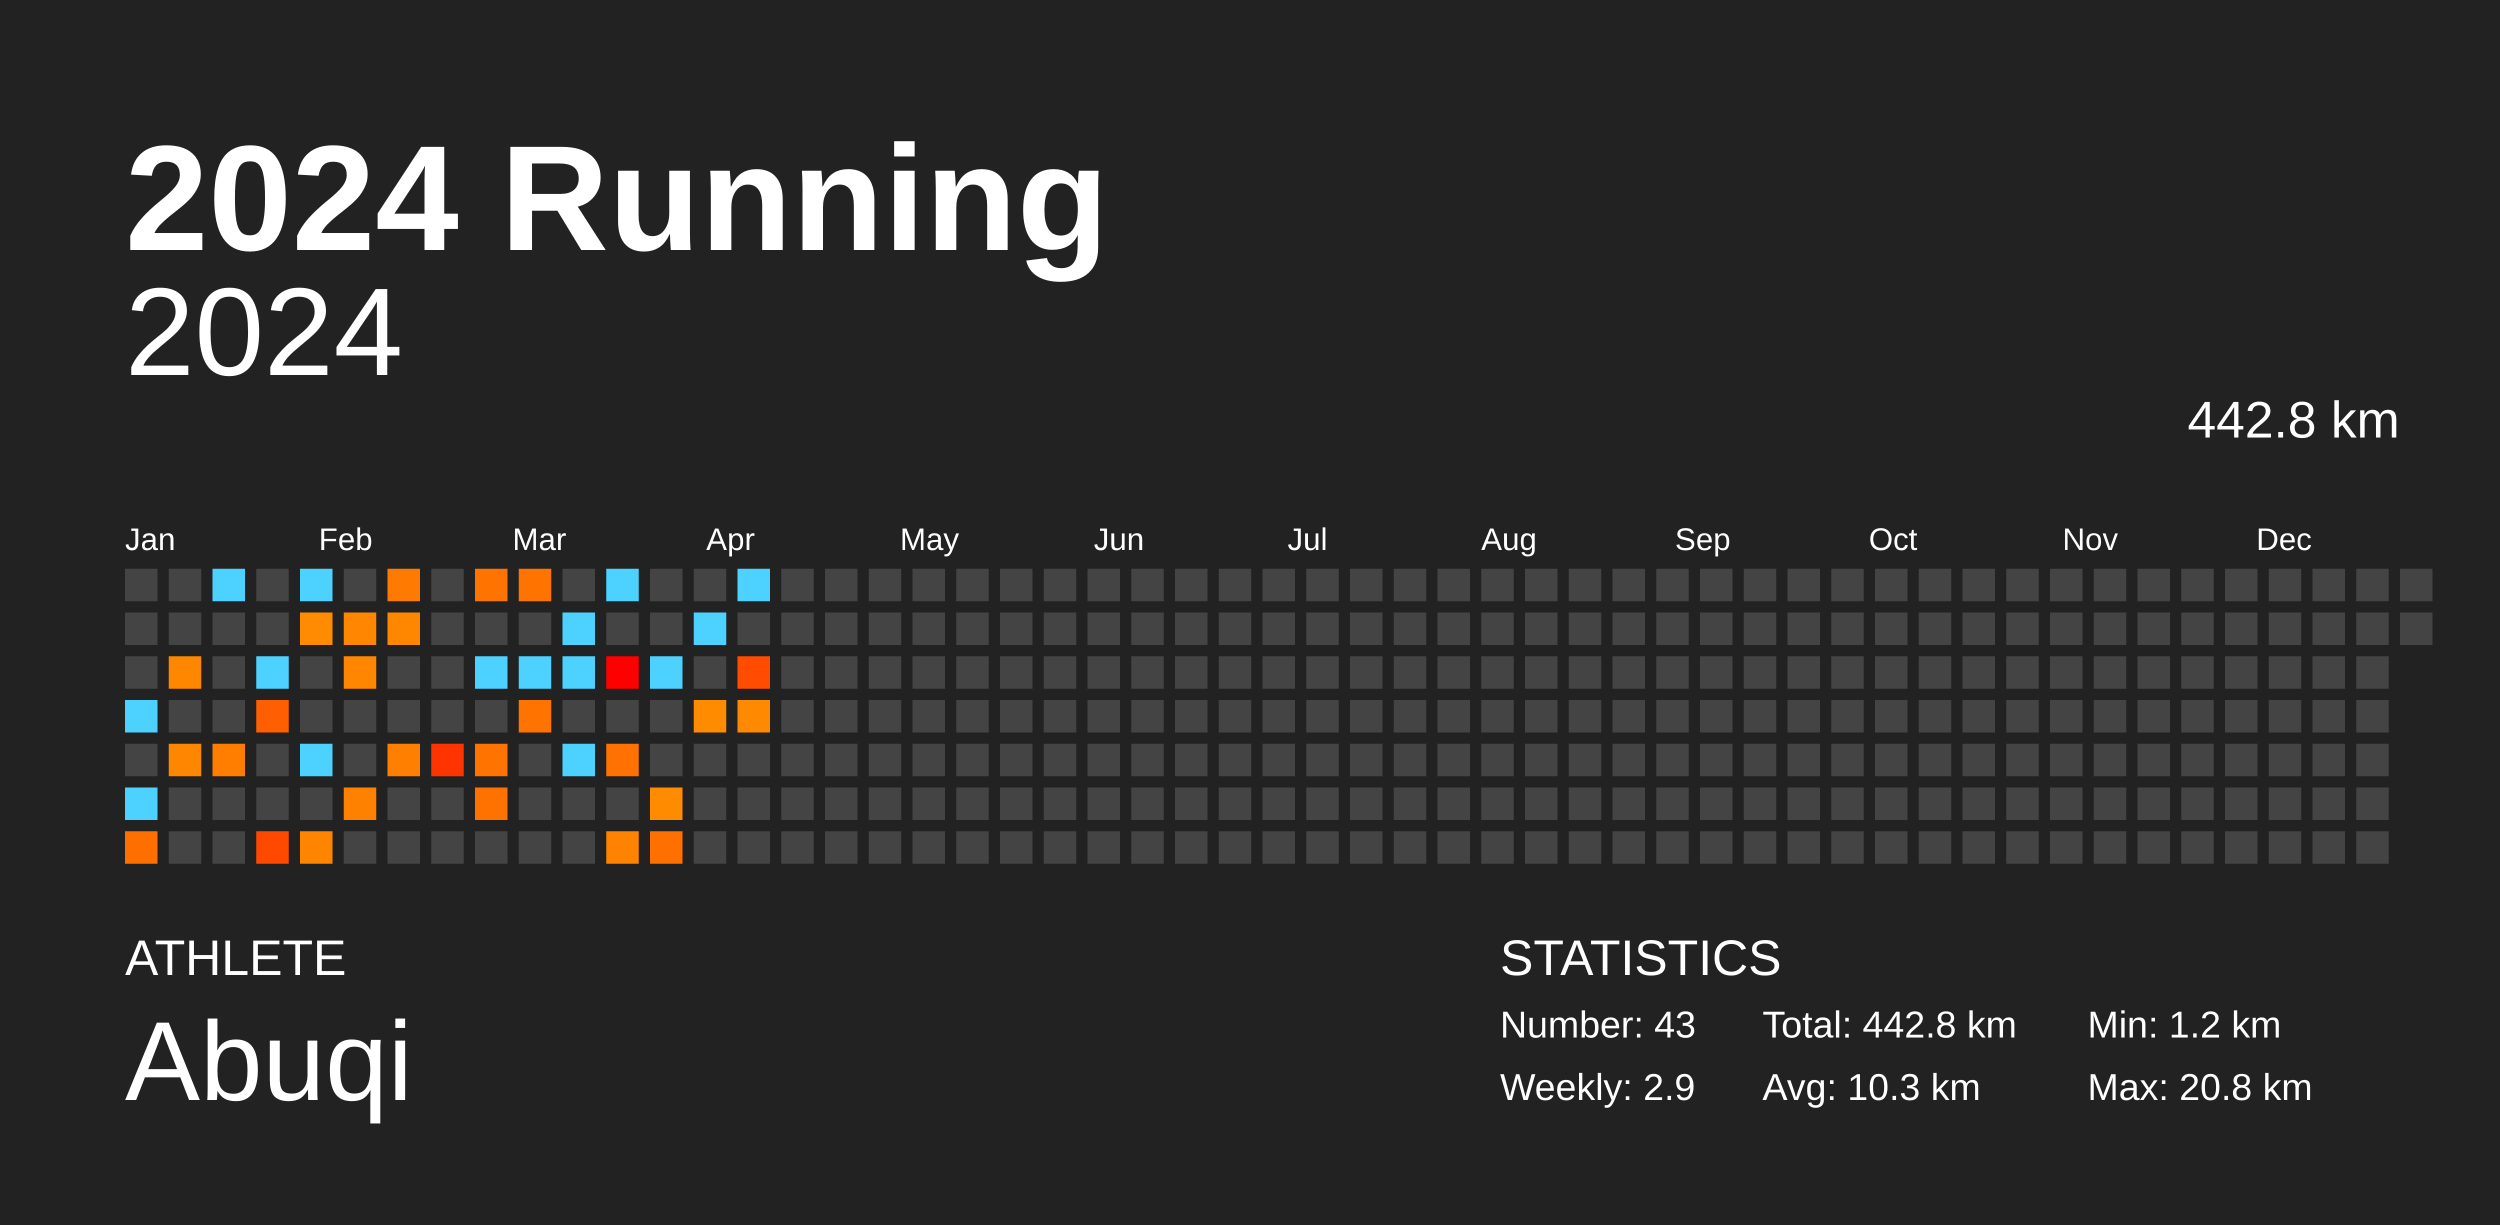
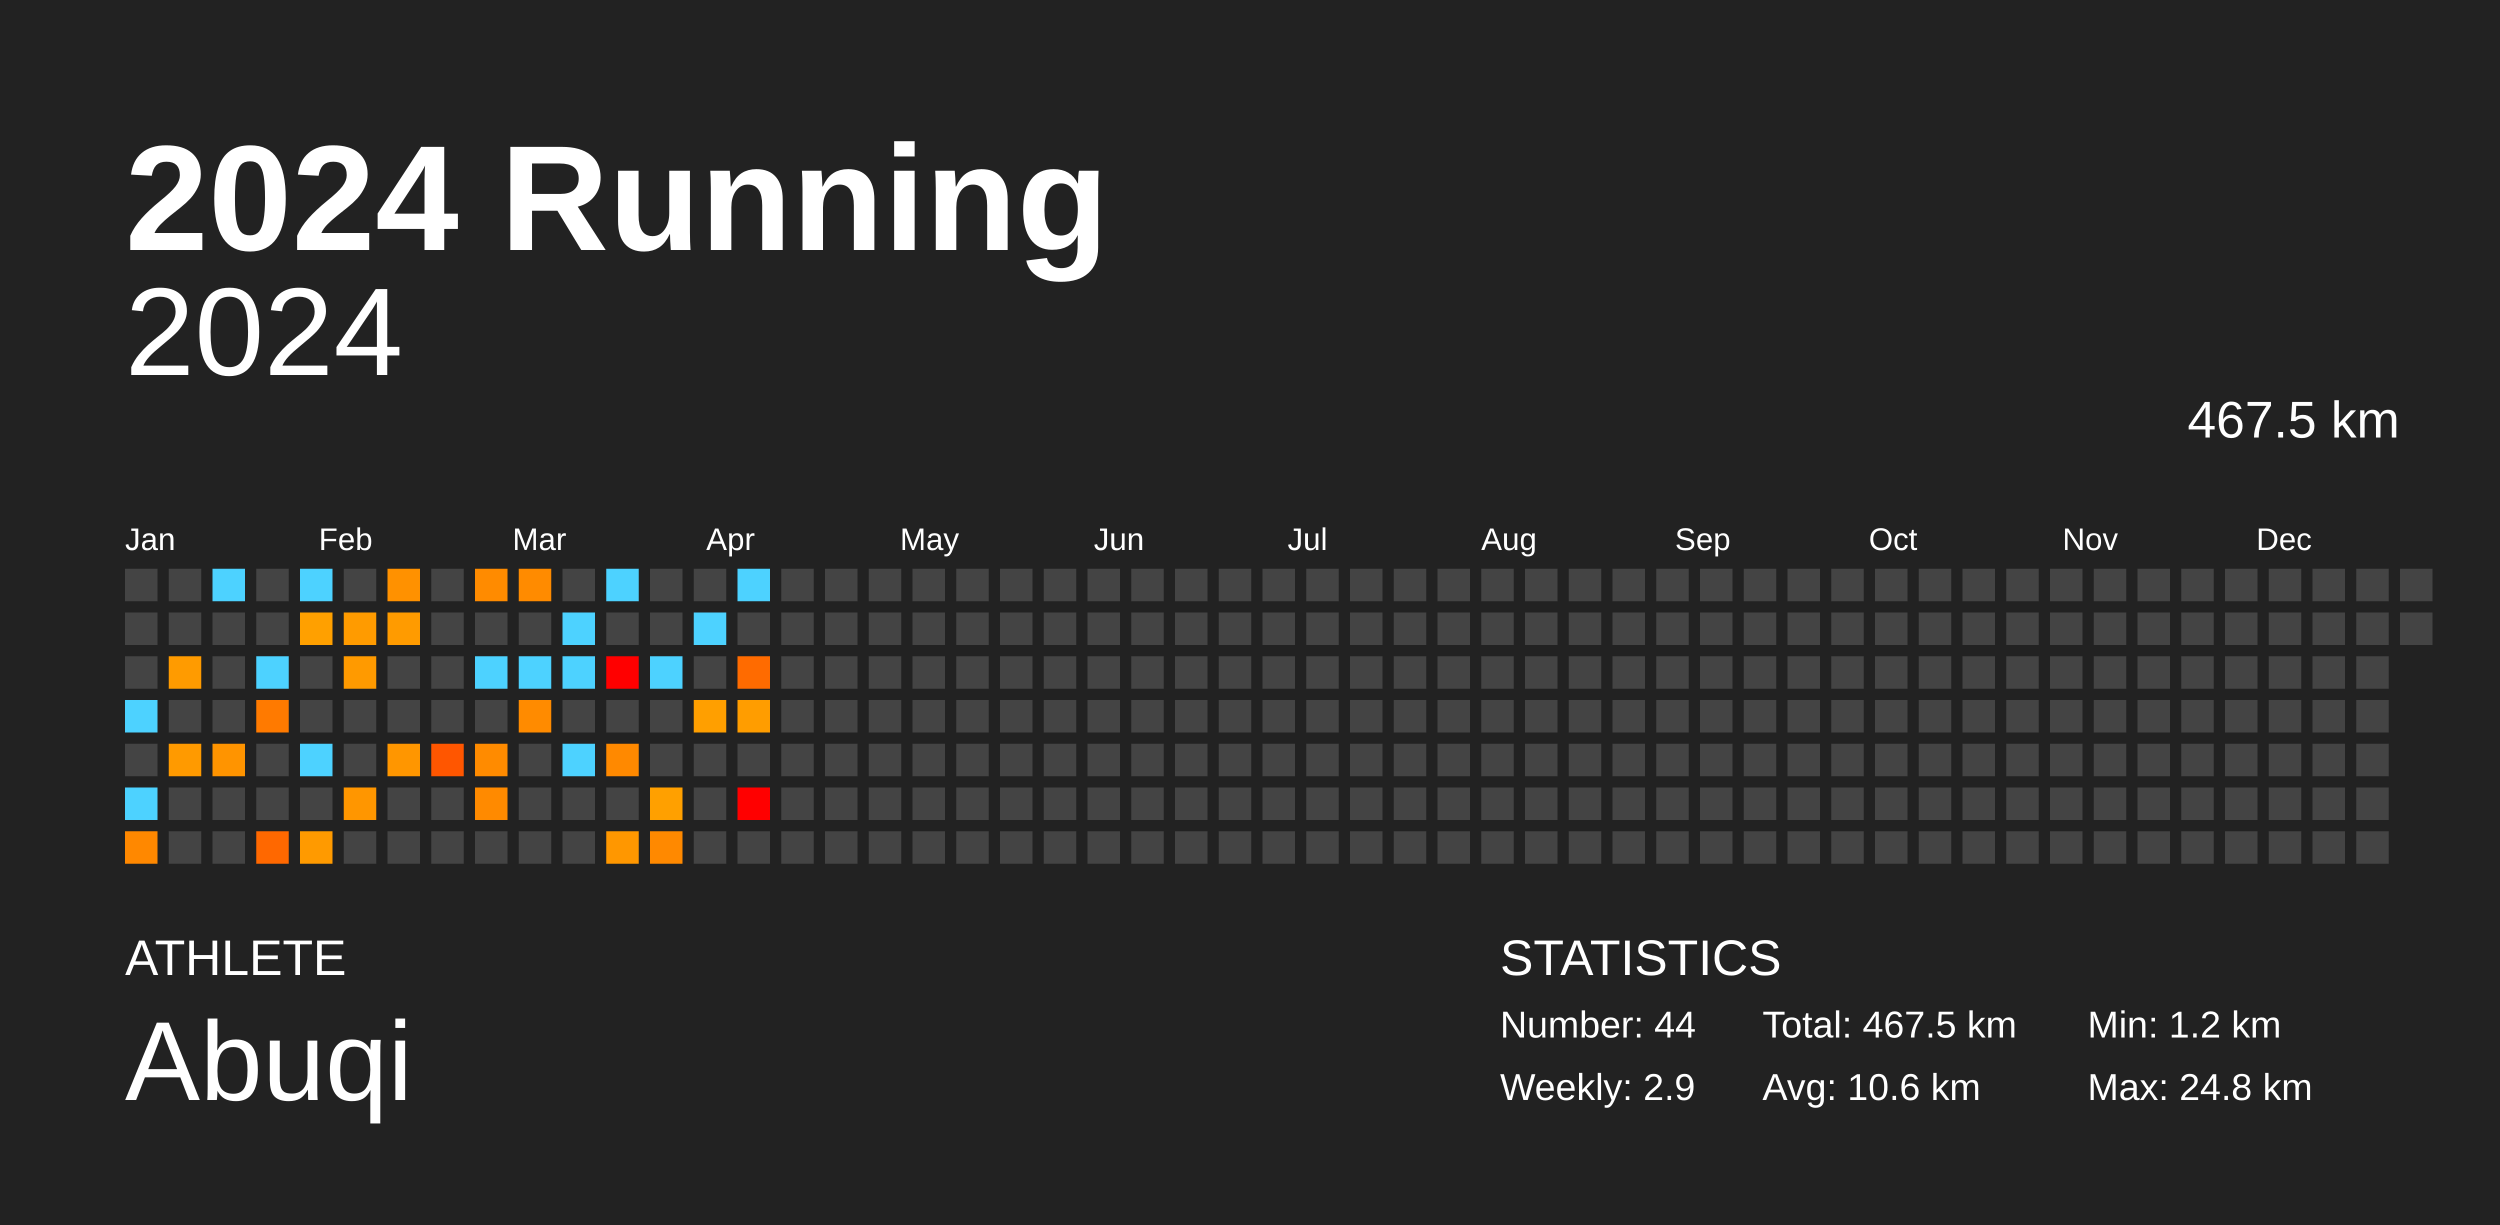
<svg xmlns="http://www.w3.org/2000/svg" baseProfile="full" height="98mm" version="1.1" viewBox="0,0,200,98" width="200mm">
  <defs />
  <rect fill="#222222" height="98" width="200" x="0" y="0" />
  <text fill="#FFFFFF" style="font-size:12px; font-family:Arial; font-weight:bold;" x="10" y="20">2024 Running</text>
  <text fill="#FFFFFF" style="font-size:4px; font-family:Arial" x="10" y="78">ATHLETE</text>
  <text fill="#FFFFFF" style="font-size:9px; font-family:Arial" x="10" y="88">Abuqi</text>
  <text fill="#FFFFFF" style="font-size:4px; font-family:Arial" x="120" y="78">STATISTICS</text>
-   <text fill="#FFFFFF" style="font-size:3px; font-family:Arial" x="120" y="83">Number: 43</text>
+   <text fill="#FFFFFF" style="font-size:3px; font-family:Arial" x="120" y="83">Number: 44</text>
  <text fill="#FFFFFF" style="font-size:3px; font-family:Arial" x="120" y="88">Weekly: 2.9</text>
-   <text fill="#FFFFFF" style="font-size:3px; font-family:Arial" x="141" y="83">Total: 442.8 km</text>
-   <text fill="#FFFFFF" style="font-size:3px; font-family:Arial" x="141" y="88">Avg: 10.3 km</text>
+   <text fill="#FFFFFF" style="font-size:3px; font-family:Arial" x="141" y="83">Total: 467.5 km</text>
+   <text fill="#FFFFFF" style="font-size:3px; font-family:Arial" x="141" y="88">Avg: 10.6 km</text>
  <text fill="#FFFFFF" style="font-size:3px; font-family:Arial" x="167" y="83">Min: 1.2 km</text>
-   <text fill="#FFFFFF" style="font-size:3px; font-family:Arial" x="167" y="88">Max: 20.8 km</text>
+   <text fill="#FFFFFF" style="font-size:3px; font-family:Arial" x="167" y="88">Max: 24.8 km</text>
  <text alignment-baseline="hanging" fill="#FFFFFF" style="font-size:10.0px; font-family:Arial;" x="10" y="30">2024</text>
-   <text alignment-baseline="hanging" fill="#FFFFFF" style="font-size:4.125px; font-family:Arial;" x="175" y="35">442.8 km</text>
+   <text alignment-baseline="hanging" fill="#FFFFFF" style="font-size:4.125px; font-family:Arial;" x="175" y="35">467.5 km</text>
  <text fill="#FFFFFF" style="font-size:2.5px; font-family:Arial" x="10.0" y="44">Jan</text>
  <text fill="#FFFFFF" style="font-size:2.5px; font-family:Arial" x="25.5" y="44">Feb</text>
  <text fill="#FFFFFF" style="font-size:2.5px; font-family:Arial" x="41.0" y="44">Mar</text>
  <text fill="#FFFFFF" style="font-size:2.5px; font-family:Arial" x="56.5" y="44">Apr</text>
  <text fill="#FFFFFF" style="font-size:2.5px; font-family:Arial" x="72.0" y="44">May</text>
  <text fill="#FFFFFF" style="font-size:2.5px; font-family:Arial" x="87.5" y="44">Jun</text>
  <text fill="#FFFFFF" style="font-size:2.5px; font-family:Arial" x="103.0" y="44">Jul</text>
  <text fill="#FFFFFF" style="font-size:2.5px; font-family:Arial" x="118.5" y="44">Aug</text>
  <text fill="#FFFFFF" style="font-size:2.5px; font-family:Arial" x="134.0" y="44">Sep</text>
  <text fill="#FFFFFF" style="font-size:2.5px; font-family:Arial" x="149.5" y="44">Oct</text>
  <text fill="#FFFFFF" style="font-size:2.5px; font-family:Arial" x="165.0" y="44">Nov</text>
  <text fill="#FFFFFF" style="font-size:2.5px; font-family:Arial" x="180.5" y="44">Dec</text>
  <rect fill="#444444" height="2.6" width="2.6" x="10.0" y="45.5" />
  <rect fill="#444444" height="2.6" width="2.6" x="10.0" y="49.0" />
  <rect fill="#444444" height="2.6" width="2.6" x="10.0" y="52.5" />
  <rect fill="#4dd2ff" height="2.6" width="2.6" x="10.0" y="56.0" />
  <rect fill="#444444" height="2.6" width="2.6" x="10.0" y="59.5" />
  <rect fill="#4dd2ff" height="2.6" width="2.6" x="10.0" y="63.0" />
-   <rect fill="#ff6f00" height="2.6" width="2.6" x="10.0" y="66.5" />
+   <rect fill="#ff8800" height="2.6" width="2.6" x="10.0" y="66.5" />
  <rect fill="#444444" height="2.6" width="2.6" x="13.5" y="45.5" />
  <rect fill="#444444" height="2.6" width="2.6" x="13.5" y="49.0" />
-   <rect fill="#ff8700" height="2.6" width="2.6" x="13.5" y="52.5" />
+   <rect fill="#ff9b00" height="2.6" width="2.6" x="13.5" y="52.5" />
  <rect fill="#444444" height="2.6" width="2.6" x="13.5" y="56.0" />
-   <rect fill="#ff8600" height="2.6" width="2.6" x="13.5" y="59.5" />
+   <rect fill="#ff9a00" height="2.6" width="2.6" x="13.5" y="59.5" />
  <rect fill="#444444" height="2.6" width="2.6" x="13.5" y="63.0" />
  <rect fill="#444444" height="2.6" width="2.6" x="13.5" y="66.5" />
  <rect fill="#4dd2ff" height="2.6" width="2.6" x="17.0" y="45.5" />
  <rect fill="#444444" height="2.6" width="2.6" x="17.0" y="49.0" />
  <rect fill="#444444" height="2.6" width="2.6" x="17.0" y="52.5" />
  <rect fill="#444444" height="2.6" width="2.6" x="17.0" y="56.0" />
-   <rect fill="#ff7e00" height="2.6" width="2.6" x="17.0" y="59.5" />
+   <rect fill="#ff9400" height="2.6" width="2.6" x="17.0" y="59.5" />
  <rect fill="#444444" height="2.6" width="2.6" x="17.0" y="63.0" />
  <rect fill="#444444" height="2.6" width="2.6" x="17.0" y="66.5" />
  <rect fill="#444444" height="2.6" width="2.6" x="20.5" y="45.5" />
  <rect fill="#444444" height="2.6" width="2.6" x="20.5" y="49.0" />
  <rect fill="#4dd2ff" height="2.6" width="2.6" x="20.5" y="52.5" />
-   <rect fill="#ff5f00" height="2.6" width="2.6" x="20.5" y="56.0" />
+   <rect fill="#ff7a00" height="2.6" width="2.6" x="20.5" y="56.0" />
  <rect fill="#444444" height="2.6" width="2.6" x="20.5" y="59.5" />
  <rect fill="#444444" height="2.6" width="2.6" x="20.5" y="63.0" />
-   <rect fill="#ff4900" height="2.6" width="2.6" x="20.5" y="66.5" />
+   <rect fill="#ff6800" height="2.6" width="2.6" x="20.5" y="66.5" />
  <rect fill="#4dd2ff" height="2.6" width="2.6" x="24.0" y="45.5" />
-   <rect fill="#ff8c00" height="2.6" width="2.6" x="24.0" y="49.0" />
+   <rect fill="#ffa000" height="2.6" width="2.6" x="24.0" y="49.0" />
  <rect fill="#444444" height="2.6" width="2.6" x="24.0" y="52.5" />
  <rect fill="#444444" height="2.6" width="2.6" x="24.0" y="56.0" />
  <rect fill="#4dd2ff" height="2.6" width="2.6" x="24.0" y="59.5" />
  <rect fill="#444444" height="2.6" width="2.6" x="24.0" y="63.0" />
-   <rect fill="#ff8500" height="2.6" width="2.6" x="24.0" y="66.5" />
+   <rect fill="#ff9a00" height="2.6" width="2.6" x="24.0" y="66.5" />
  <rect fill="#444444" height="2.6" width="2.6" x="27.5" y="45.5" />
-   <rect fill="#ff8600" height="2.6" width="2.6" x="27.5" y="49.0" />
-   <rect fill="#ff8600" height="2.6" width="2.6" x="27.5" y="52.5" />
+   <rect fill="#ff9b00" height="2.6" width="2.6" x="27.5" y="49.0" />
+   <rect fill="#ff9a00" height="2.6" width="2.6" x="27.5" y="52.5" />
  <rect fill="#444444" height="2.6" width="2.6" x="27.5" y="56.0" />
  <rect fill="#444444" height="2.6" width="2.6" x="27.5" y="59.5" />
-   <rect fill="#ff8100" height="2.6" width="2.6" x="27.5" y="63.0" />
+   <rect fill="#ff9600" height="2.6" width="2.6" x="27.5" y="63.0" />
  <rect fill="#444444" height="2.6" width="2.6" x="27.5" y="66.5" />
-   <rect fill="#ff7a00" height="2.6" width="2.6" x="31.0" y="45.5" />
-   <rect fill="#ff8700" height="2.6" width="2.6" x="31.0" y="49.0" />
+   <rect fill="#ff9100" height="2.6" width="2.6" x="31.0" y="45.5" />
+   <rect fill="#ff9b00" height="2.6" width="2.6" x="31.0" y="49.0" />
  <rect fill="#444444" height="2.6" width="2.6" x="31.0" y="52.5" />
  <rect fill="#444444" height="2.6" width="2.6" x="31.0" y="56.0" />
-   <rect fill="#ff8000" height="2.6" width="2.6" x="31.0" y="59.5" />
+   <rect fill="#ff9600" height="2.6" width="2.6" x="31.0" y="59.5" />
  <rect fill="#444444" height="2.6" width="2.6" x="31.0" y="63.0" />
  <rect fill="#444444" height="2.6" width="2.6" x="31.0" y="66.5" />
  <rect fill="#444444" height="2.6" width="2.6" x="34.5" y="45.5" />
  <rect fill="#444444" height="2.6" width="2.6" x="34.5" y="49.0" />
  <rect fill="#444444" height="2.6" width="2.6" x="34.5" y="52.5" />
  <rect fill="#444444" height="2.6" width="2.6" x="34.5" y="56.0" />
-   <rect fill="#ff3400" height="2.6" width="2.6" x="34.5" y="59.5" />
+   <rect fill="#ff5600" height="2.6" width="2.6" x="34.5" y="59.5" />
  <rect fill="#444444" height="2.6" width="2.6" x="34.5" y="63.0" />
  <rect fill="#444444" height="2.6" width="2.6" x="34.5" y="66.5" />
-   <rect fill="#ff7400" height="2.6" width="2.6" x="38.0" y="45.5" />
+   <rect fill="#ff8b00" height="2.6" width="2.6" x="38.0" y="45.5" />
  <rect fill="#444444" height="2.6" width="2.6" x="38.0" y="49.0" />
  <rect fill="#4dd2ff" height="2.6" width="2.6" x="38.0" y="52.5" />
  <rect fill="#444444" height="2.6" width="2.6" x="38.0" y="56.0" />
-   <rect fill="#ff7300" height="2.6" width="2.6" x="38.0" y="59.5" />
-   <rect fill="#ff7200" height="2.6" width="2.6" x="38.0" y="63.0" />
+   <rect fill="#ff8b00" height="2.6" width="2.6" x="38.0" y="59.5" />
+   <rect fill="#ff8a00" height="2.6" width="2.6" x="38.0" y="63.0" />
  <rect fill="#444444" height="2.6" width="2.6" x="38.0" y="66.5" />
-   <rect fill="#ff7300" height="2.6" width="2.6" x="41.5" y="45.5" />
+   <rect fill="#ff8b00" height="2.6" width="2.6" x="41.5" y="45.5" />
  <rect fill="#444444" height="2.6" width="2.6" x="41.5" y="49.0" />
  <rect fill="#4dd2ff" height="2.6" width="2.6" x="41.5" y="52.5" />
-   <rect fill="#ff7300" height="2.6" width="2.6" x="41.5" y="56.0" />
+   <rect fill="#ff8b00" height="2.6" width="2.6" x="41.5" y="56.0" />
  <rect fill="#444444" height="2.6" width="2.6" x="41.5" y="59.5" />
  <rect fill="#444444" height="2.6" width="2.6" x="41.5" y="63.0" />
  <rect fill="#444444" height="2.6" width="2.6" x="41.5" y="66.5" />
  <rect fill="#444444" height="2.6" width="2.6" x="45.0" y="45.5" />
  <rect fill="#4dd2ff" height="2.6" width="2.6" x="45.0" y="49.0" />
  <rect fill="#4dd2ff" height="2.6" width="2.6" x="45.0" y="52.5" />
  <rect fill="#444444" height="2.6" width="2.6" x="45.0" y="56.0" />
  <rect fill="#4dd2ff" height="2.6" width="2.6" x="45.0" y="59.5" />
  <rect fill="#444444" height="2.6" width="2.6" x="45.0" y="63.0" />
  <rect fill="#444444" height="2.6" width="2.6" x="45.0" y="66.5" />
  <rect fill="#4dd2ff" height="2.6" width="2.6" x="48.5" y="45.5" />
  <rect fill="#444444" height="2.6" width="2.6" x="48.5" y="49.0" />
  <rect fill="red" height="2.6" width="2.6" x="48.5" y="52.5" />
  <rect fill="#444444" height="2.6" width="2.6" x="48.5" y="56.0" />
-   <rect fill="#ff7100" height="2.6" width="2.6" x="48.5" y="59.5" />
+   <rect fill="#ff8900" height="2.6" width="2.6" x="48.5" y="59.5" />
  <rect fill="#444444" height="2.6" width="2.6" x="48.5" y="63.0" />
-   <rect fill="#ff8200" height="2.6" width="2.6" x="48.5" y="66.5" />
+   <rect fill="#ff9700" height="2.6" width="2.6" x="48.5" y="66.5" />
  <rect fill="#444444" height="2.6" width="2.6" x="52.0" y="45.5" />
  <rect fill="#444444" height="2.6" width="2.6" x="52.0" y="49.0" />
  <rect fill="#4dd2ff" height="2.6" width="2.6" x="52.0" y="52.5" />
  <rect fill="#444444" height="2.6" width="2.6" x="52.0" y="56.0" />
  <rect fill="#444444" height="2.6" width="2.6" x="52.0" y="59.5" />
-   <rect fill="#ff8c00" height="2.6" width="2.6" x="52.0" y="63.0" />
-   <rect fill="#ff7000" height="2.6" width="2.6" x="52.0" y="66.5" />
+   <rect fill="#ffa000" height="2.6" width="2.6" x="52.0" y="63.0" />
+   <rect fill="#ff8900" height="2.6" width="2.6" x="52.0" y="66.5" />
  <rect fill="#444444" height="2.6" width="2.6" x="55.5" y="45.5" />
  <rect fill="#4dd2ff" height="2.6" width="2.6" x="55.5" y="49.0" />
  <rect fill="#444444" height="2.6" width="2.6" x="55.5" y="52.5" />
-   <rect fill="#ff8c00" height="2.6" width="2.6" x="55.5" y="56.0" />
+   <rect fill="#ff9f00" height="2.6" width="2.6" x="55.5" y="56.0" />
  <rect fill="#444444" height="2.6" width="2.6" x="55.5" y="59.5" />
  <rect fill="#444444" height="2.6" width="2.6" x="55.5" y="63.0" />
  <rect fill="#444444" height="2.6" width="2.6" x="55.5" y="66.5" />
  <rect fill="#4dd2ff" height="2.6" width="2.6" x="59.0" y="45.5" />
  <rect fill="#444444" height="2.6" width="2.6" x="59.0" y="49.0" />
-   <rect fill="#ff4c00" height="2.6" width="2.6" x="59.0" y="52.5" />
-   <rect fill="#ff8900" height="2.6" width="2.6" x="59.0" y="56.0" />
+   <rect fill="#ff6b00" height="2.6" width="2.6" x="59.0" y="52.5" />
+   <rect fill="#ff9d00" height="2.6" width="2.6" x="59.0" y="56.0" />
  <rect fill="#444444" height="2.6" width="2.6" x="59.0" y="59.5" />
-   <rect fill="#444444" height="2.6" width="2.6" x="59.0" y="63.0" />
+   <rect fill="red" height="2.6" width="2.6" x="59.0" y="63.0" />
  <rect fill="#444444" height="2.6" width="2.6" x="59.0" y="66.5" />
  <rect fill="#444444" height="2.6" width="2.6" x="62.5" y="45.5" />
  <rect fill="#444444" height="2.6" width="2.6" x="62.5" y="49.0" />
  <rect fill="#444444" height="2.6" width="2.6" x="62.5" y="52.5" />
  <rect fill="#444444" height="2.6" width="2.6" x="62.5" y="56.0" />
  <rect fill="#444444" height="2.6" width="2.6" x="62.5" y="59.5" />
  <rect fill="#444444" height="2.6" width="2.6" x="62.5" y="63.0" />
  <rect fill="#444444" height="2.6" width="2.6" x="62.5" y="66.5" />
  <rect fill="#444444" height="2.6" width="2.6" x="66.0" y="45.5" />
  <rect fill="#444444" height="2.6" width="2.6" x="66.0" y="49.0" />
  <rect fill="#444444" height="2.6" width="2.6" x="66.0" y="52.5" />
  <rect fill="#444444" height="2.6" width="2.6" x="66.0" y="56.0" />
  <rect fill="#444444" height="2.6" width="2.6" x="66.0" y="59.5" />
  <rect fill="#444444" height="2.6" width="2.6" x="66.0" y="63.0" />
  <rect fill="#444444" height="2.6" width="2.6" x="66.0" y="66.5" />
  <rect fill="#444444" height="2.6" width="2.6" x="69.5" y="45.5" />
  <rect fill="#444444" height="2.6" width="2.6" x="69.5" y="49.0" />
  <rect fill="#444444" height="2.6" width="2.6" x="69.5" y="52.5" />
  <rect fill="#444444" height="2.6" width="2.6" x="69.5" y="56.0" />
  <rect fill="#444444" height="2.6" width="2.6" x="69.5" y="59.5" />
  <rect fill="#444444" height="2.6" width="2.6" x="69.5" y="63.0" />
  <rect fill="#444444" height="2.6" width="2.6" x="69.5" y="66.5" />
  <rect fill="#444444" height="2.6" width="2.6" x="73.0" y="45.5" />
  <rect fill="#444444" height="2.6" width="2.6" x="73.0" y="49.0" />
  <rect fill="#444444" height="2.6" width="2.6" x="73.0" y="52.5" />
  <rect fill="#444444" height="2.6" width="2.6" x="73.0" y="56.0" />
  <rect fill="#444444" height="2.6" width="2.6" x="73.0" y="59.5" />
  <rect fill="#444444" height="2.6" width="2.6" x="73.0" y="63.0" />
  <rect fill="#444444" height="2.6" width="2.6" x="73.0" y="66.5" />
  <rect fill="#444444" height="2.6" width="2.6" x="76.5" y="45.5" />
  <rect fill="#444444" height="2.6" width="2.6" x="76.5" y="49.0" />
  <rect fill="#444444" height="2.6" width="2.6" x="76.5" y="52.5" />
  <rect fill="#444444" height="2.6" width="2.6" x="76.5" y="56.0" />
  <rect fill="#444444" height="2.6" width="2.6" x="76.5" y="59.5" />
  <rect fill="#444444" height="2.6" width="2.6" x="76.5" y="63.0" />
  <rect fill="#444444" height="2.6" width="2.6" x="76.5" y="66.5" />
  <rect fill="#444444" height="2.6" width="2.6" x="80.0" y="45.5" />
  <rect fill="#444444" height="2.6" width="2.6" x="80.0" y="49.0" />
  <rect fill="#444444" height="2.6" width="2.6" x="80.0" y="52.5" />
  <rect fill="#444444" height="2.6" width="2.6" x="80.0" y="56.0" />
  <rect fill="#444444" height="2.6" width="2.6" x="80.0" y="59.5" />
  <rect fill="#444444" height="2.6" width="2.6" x="80.0" y="63.0" />
  <rect fill="#444444" height="2.6" width="2.6" x="80.0" y="66.5" />
  <rect fill="#444444" height="2.6" width="2.6" x="83.5" y="45.5" />
  <rect fill="#444444" height="2.6" width="2.6" x="83.5" y="49.0" />
  <rect fill="#444444" height="2.6" width="2.6" x="83.5" y="52.5" />
  <rect fill="#444444" height="2.6" width="2.6" x="83.5" y="56.0" />
  <rect fill="#444444" height="2.6" width="2.6" x="83.5" y="59.5" />
  <rect fill="#444444" height="2.6" width="2.6" x="83.5" y="63.0" />
  <rect fill="#444444" height="2.6" width="2.6" x="83.5" y="66.5" />
  <rect fill="#444444" height="2.6" width="2.6" x="87.0" y="45.5" />
  <rect fill="#444444" height="2.6" width="2.6" x="87.0" y="49.0" />
  <rect fill="#444444" height="2.6" width="2.6" x="87.0" y="52.5" />
  <rect fill="#444444" height="2.6" width="2.6" x="87.0" y="56.0" />
  <rect fill="#444444" height="2.6" width="2.6" x="87.0" y="59.5" />
  <rect fill="#444444" height="2.6" width="2.6" x="87.0" y="63.0" />
  <rect fill="#444444" height="2.6" width="2.6" x="87.0" y="66.5" />
  <rect fill="#444444" height="2.6" width="2.6" x="90.5" y="45.5" />
  <rect fill="#444444" height="2.6" width="2.6" x="90.5" y="49.0" />
  <rect fill="#444444" height="2.6" width="2.6" x="90.5" y="52.5" />
  <rect fill="#444444" height="2.6" width="2.6" x="90.5" y="56.0" />
  <rect fill="#444444" height="2.6" width="2.6" x="90.5" y="59.5" />
  <rect fill="#444444" height="2.6" width="2.6" x="90.5" y="63.0" />
  <rect fill="#444444" height="2.6" width="2.6" x="90.5" y="66.5" />
  <rect fill="#444444" height="2.6" width="2.6" x="94.0" y="45.5" />
  <rect fill="#444444" height="2.6" width="2.6" x="94.0" y="49.0" />
  <rect fill="#444444" height="2.6" width="2.6" x="94.0" y="52.5" />
  <rect fill="#444444" height="2.6" width="2.6" x="94.0" y="56.0" />
  <rect fill="#444444" height="2.6" width="2.6" x="94.0" y="59.5" />
  <rect fill="#444444" height="2.6" width="2.6" x="94.0" y="63.0" />
  <rect fill="#444444" height="2.6" width="2.6" x="94.0" y="66.5" />
  <rect fill="#444444" height="2.6" width="2.6" x="97.5" y="45.5" />
  <rect fill="#444444" height="2.6" width="2.6" x="97.5" y="49.0" />
  <rect fill="#444444" height="2.6" width="2.6" x="97.5" y="52.5" />
  <rect fill="#444444" height="2.6" width="2.6" x="97.5" y="56.0" />
  <rect fill="#444444" height="2.6" width="2.6" x="97.5" y="59.5" />
  <rect fill="#444444" height="2.6" width="2.6" x="97.5" y="63.0" />
  <rect fill="#444444" height="2.6" width="2.6" x="97.5" y="66.5" />
  <rect fill="#444444" height="2.6" width="2.6" x="101.0" y="45.5" />
  <rect fill="#444444" height="2.6" width="2.6" x="101.0" y="49.0" />
  <rect fill="#444444" height="2.6" width="2.6" x="101.0" y="52.5" />
  <rect fill="#444444" height="2.6" width="2.6" x="101.0" y="56.0" />
  <rect fill="#444444" height="2.6" width="2.6" x="101.0" y="59.5" />
  <rect fill="#444444" height="2.6" width="2.6" x="101.0" y="63.0" />
  <rect fill="#444444" height="2.6" width="2.6" x="101.0" y="66.5" />
  <rect fill="#444444" height="2.6" width="2.6" x="104.5" y="45.5" />
  <rect fill="#444444" height="2.6" width="2.6" x="104.5" y="49.0" />
  <rect fill="#444444" height="2.6" width="2.6" x="104.5" y="52.5" />
  <rect fill="#444444" height="2.6" width="2.6" x="104.5" y="56.0" />
  <rect fill="#444444" height="2.6" width="2.6" x="104.5" y="59.5" />
  <rect fill="#444444" height="2.6" width="2.6" x="104.5" y="63.0" />
  <rect fill="#444444" height="2.6" width="2.6" x="104.5" y="66.5" />
  <rect fill="#444444" height="2.6" width="2.6" x="108.0" y="45.5" />
  <rect fill="#444444" height="2.6" width="2.6" x="108.0" y="49.0" />
  <rect fill="#444444" height="2.6" width="2.6" x="108.0" y="52.5" />
  <rect fill="#444444" height="2.6" width="2.6" x="108.0" y="56.0" />
  <rect fill="#444444" height="2.6" width="2.6" x="108.0" y="59.5" />
  <rect fill="#444444" height="2.6" width="2.6" x="108.0" y="63.0" />
  <rect fill="#444444" height="2.6" width="2.6" x="108.0" y="66.5" />
  <rect fill="#444444" height="2.6" width="2.6" x="111.5" y="45.5" />
  <rect fill="#444444" height="2.6" width="2.6" x="111.5" y="49.0" />
  <rect fill="#444444" height="2.6" width="2.6" x="111.5" y="52.5" />
  <rect fill="#444444" height="2.6" width="2.6" x="111.5" y="56.0" />
  <rect fill="#444444" height="2.6" width="2.6" x="111.5" y="59.5" />
  <rect fill="#444444" height="2.6" width="2.6" x="111.5" y="63.0" />
  <rect fill="#444444" height="2.6" width="2.6" x="111.5" y="66.5" />
  <rect fill="#444444" height="2.6" width="2.6" x="115.0" y="45.5" />
  <rect fill="#444444" height="2.6" width="2.6" x="115.0" y="49.0" />
  <rect fill="#444444" height="2.6" width="2.6" x="115.0" y="52.5" />
  <rect fill="#444444" height="2.6" width="2.6" x="115.0" y="56.0" />
  <rect fill="#444444" height="2.6" width="2.6" x="115.0" y="59.5" />
  <rect fill="#444444" height="2.6" width="2.6" x="115.0" y="63.0" />
  <rect fill="#444444" height="2.6" width="2.6" x="115.0" y="66.5" />
  <rect fill="#444444" height="2.6" width="2.6" x="118.5" y="45.5" />
  <rect fill="#444444" height="2.6" width="2.6" x="118.5" y="49.0" />
  <rect fill="#444444" height="2.6" width="2.6" x="118.5" y="52.5" />
  <rect fill="#444444" height="2.6" width="2.6" x="118.5" y="56.0" />
  <rect fill="#444444" height="2.6" width="2.6" x="118.5" y="59.5" />
  <rect fill="#444444" height="2.6" width="2.6" x="118.5" y="63.0" />
  <rect fill="#444444" height="2.6" width="2.6" x="118.5" y="66.5" />
  <rect fill="#444444" height="2.6" width="2.6" x="122.0" y="45.5" />
  <rect fill="#444444" height="2.6" width="2.6" x="122.0" y="49.0" />
  <rect fill="#444444" height="2.6" width="2.6" x="122.0" y="52.5" />
  <rect fill="#444444" height="2.6" width="2.6" x="122.0" y="56.0" />
  <rect fill="#444444" height="2.6" width="2.6" x="122.0" y="59.5" />
  <rect fill="#444444" height="2.6" width="2.6" x="122.0" y="63.0" />
  <rect fill="#444444" height="2.6" width="2.6" x="122.0" y="66.5" />
  <rect fill="#444444" height="2.6" width="2.6" x="125.5" y="45.5" />
  <rect fill="#444444" height="2.6" width="2.6" x="125.5" y="49.0" />
  <rect fill="#444444" height="2.6" width="2.6" x="125.5" y="52.5" />
  <rect fill="#444444" height="2.6" width="2.6" x="125.5" y="56.0" />
  <rect fill="#444444" height="2.6" width="2.6" x="125.5" y="59.5" />
  <rect fill="#444444" height="2.6" width="2.6" x="125.5" y="63.0" />
  <rect fill="#444444" height="2.6" width="2.6" x="125.5" y="66.5" />
  <rect fill="#444444" height="2.6" width="2.6" x="129.0" y="45.5" />
  <rect fill="#444444" height="2.6" width="2.6" x="129.0" y="49.0" />
  <rect fill="#444444" height="2.6" width="2.6" x="129.0" y="52.5" />
  <rect fill="#444444" height="2.6" width="2.6" x="129.0" y="56.0" />
  <rect fill="#444444" height="2.6" width="2.6" x="129.0" y="59.5" />
  <rect fill="#444444" height="2.6" width="2.6" x="129.0" y="63.0" />
  <rect fill="#444444" height="2.6" width="2.6" x="129.0" y="66.5" />
  <rect fill="#444444" height="2.6" width="2.6" x="132.5" y="45.5" />
  <rect fill="#444444" height="2.6" width="2.6" x="132.5" y="49.0" />
  <rect fill="#444444" height="2.6" width="2.6" x="132.5" y="52.5" />
  <rect fill="#444444" height="2.6" width="2.6" x="132.5" y="56.0" />
  <rect fill="#444444" height="2.6" width="2.6" x="132.5" y="59.5" />
  <rect fill="#444444" height="2.6" width="2.6" x="132.5" y="63.0" />
  <rect fill="#444444" height="2.6" width="2.6" x="132.5" y="66.5" />
  <rect fill="#444444" height="2.6" width="2.6" x="136.0" y="45.5" />
  <rect fill="#444444" height="2.6" width="2.6" x="136.0" y="49.0" />
  <rect fill="#444444" height="2.6" width="2.6" x="136.0" y="52.5" />
  <rect fill="#444444" height="2.6" width="2.6" x="136.0" y="56.0" />
  <rect fill="#444444" height="2.6" width="2.6" x="136.0" y="59.5" />
  <rect fill="#444444" height="2.6" width="2.6" x="136.0" y="63.0" />
  <rect fill="#444444" height="2.6" width="2.6" x="136.0" y="66.5" />
  <rect fill="#444444" height="2.6" width="2.6" x="139.5" y="45.5" />
  <rect fill="#444444" height="2.6" width="2.6" x="139.5" y="49.0" />
  <rect fill="#444444" height="2.6" width="2.6" x="139.5" y="52.5" />
  <rect fill="#444444" height="2.6" width="2.6" x="139.5" y="56.0" />
  <rect fill="#444444" height="2.6" width="2.6" x="139.5" y="59.5" />
  <rect fill="#444444" height="2.6" width="2.6" x="139.5" y="63.0" />
  <rect fill="#444444" height="2.6" width="2.6" x="139.5" y="66.5" />
  <rect fill="#444444" height="2.6" width="2.6" x="143.0" y="45.5" />
  <rect fill="#444444" height="2.6" width="2.6" x="143.0" y="49.0" />
  <rect fill="#444444" height="2.6" width="2.6" x="143.0" y="52.5" />
  <rect fill="#444444" height="2.6" width="2.6" x="143.0" y="56.0" />
  <rect fill="#444444" height="2.6" width="2.6" x="143.0" y="59.5" />
  <rect fill="#444444" height="2.6" width="2.6" x="143.0" y="63.0" />
  <rect fill="#444444" height="2.6" width="2.6" x="143.0" y="66.5" />
  <rect fill="#444444" height="2.6" width="2.6" x="146.5" y="45.5" />
  <rect fill="#444444" height="2.6" width="2.6" x="146.5" y="49.0" />
  <rect fill="#444444" height="2.6" width="2.6" x="146.5" y="52.5" />
  <rect fill="#444444" height="2.6" width="2.6" x="146.5" y="56.0" />
  <rect fill="#444444" height="2.6" width="2.6" x="146.5" y="59.5" />
  <rect fill="#444444" height="2.6" width="2.6" x="146.5" y="63.0" />
  <rect fill="#444444" height="2.6" width="2.6" x="146.5" y="66.5" />
  <rect fill="#444444" height="2.6" width="2.6" x="150.0" y="45.5" />
  <rect fill="#444444" height="2.6" width="2.6" x="150.0" y="49.0" />
  <rect fill="#444444" height="2.6" width="2.6" x="150.0" y="52.5" />
  <rect fill="#444444" height="2.6" width="2.6" x="150.0" y="56.0" />
  <rect fill="#444444" height="2.6" width="2.6" x="150.0" y="59.5" />
  <rect fill="#444444" height="2.6" width="2.6" x="150.0" y="63.0" />
  <rect fill="#444444" height="2.6" width="2.6" x="150.0" y="66.5" />
  <rect fill="#444444" height="2.6" width="2.6" x="153.5" y="45.5" />
  <rect fill="#444444" height="2.6" width="2.6" x="153.5" y="49.0" />
  <rect fill="#444444" height="2.6" width="2.6" x="153.5" y="52.5" />
  <rect fill="#444444" height="2.6" width="2.6" x="153.5" y="56.0" />
  <rect fill="#444444" height="2.6" width="2.6" x="153.5" y="59.5" />
  <rect fill="#444444" height="2.6" width="2.6" x="153.5" y="63.0" />
  <rect fill="#444444" height="2.6" width="2.6" x="153.5" y="66.5" />
  <rect fill="#444444" height="2.6" width="2.6" x="157.0" y="45.5" />
  <rect fill="#444444" height="2.6" width="2.6" x="157.0" y="49.0" />
  <rect fill="#444444" height="2.6" width="2.6" x="157.0" y="52.5" />
  <rect fill="#444444" height="2.6" width="2.6" x="157.0" y="56.0" />
  <rect fill="#444444" height="2.6" width="2.6" x="157.0" y="59.5" />
  <rect fill="#444444" height="2.6" width="2.6" x="157.0" y="63.0" />
  <rect fill="#444444" height="2.6" width="2.6" x="157.0" y="66.5" />
  <rect fill="#444444" height="2.6" width="2.6" x="160.5" y="45.5" />
  <rect fill="#444444" height="2.6" width="2.6" x="160.5" y="49.0" />
  <rect fill="#444444" height="2.6" width="2.6" x="160.5" y="52.5" />
  <rect fill="#444444" height="2.6" width="2.6" x="160.5" y="56.0" />
  <rect fill="#444444" height="2.6" width="2.6" x="160.5" y="59.5" />
  <rect fill="#444444" height="2.6" width="2.6" x="160.5" y="63.0" />
  <rect fill="#444444" height="2.6" width="2.6" x="160.5" y="66.5" />
  <rect fill="#444444" height="2.6" width="2.6" x="164.0" y="45.5" />
  <rect fill="#444444" height="2.6" width="2.6" x="164.0" y="49.0" />
  <rect fill="#444444" height="2.6" width="2.6" x="164.0" y="52.5" />
  <rect fill="#444444" height="2.6" width="2.6" x="164.0" y="56.0" />
  <rect fill="#444444" height="2.6" width="2.6" x="164.0" y="59.5" />
  <rect fill="#444444" height="2.6" width="2.6" x="164.0" y="63.0" />
  <rect fill="#444444" height="2.6" width="2.6" x="164.0" y="66.5" />
  <rect fill="#444444" height="2.6" width="2.6" x="167.5" y="45.5" />
  <rect fill="#444444" height="2.6" width="2.6" x="167.5" y="49.0" />
  <rect fill="#444444" height="2.6" width="2.6" x="167.5" y="52.5" />
  <rect fill="#444444" height="2.6" width="2.6" x="167.5" y="56.0" />
  <rect fill="#444444" height="2.6" width="2.6" x="167.5" y="59.5" />
  <rect fill="#444444" height="2.6" width="2.6" x="167.5" y="63.0" />
  <rect fill="#444444" height="2.6" width="2.6" x="167.5" y="66.5" />
  <rect fill="#444444" height="2.6" width="2.6" x="171.0" y="45.5" />
  <rect fill="#444444" height="2.6" width="2.6" x="171.0" y="49.0" />
  <rect fill="#444444" height="2.6" width="2.6" x="171.0" y="52.5" />
  <rect fill="#444444" height="2.6" width="2.6" x="171.0" y="56.0" />
  <rect fill="#444444" height="2.6" width="2.6" x="171.0" y="59.5" />
  <rect fill="#444444" height="2.6" width="2.6" x="171.0" y="63.0" />
  <rect fill="#444444" height="2.6" width="2.6" x="171.0" y="66.5" />
  <rect fill="#444444" height="2.6" width="2.6" x="174.5" y="45.5" />
  <rect fill="#444444" height="2.6" width="2.6" x="174.5" y="49.0" />
  <rect fill="#444444" height="2.6" width="2.6" x="174.5" y="52.5" />
  <rect fill="#444444" height="2.6" width="2.6" x="174.5" y="56.0" />
  <rect fill="#444444" height="2.6" width="2.6" x="174.5" y="59.5" />
  <rect fill="#444444" height="2.6" width="2.6" x="174.5" y="63.0" />
  <rect fill="#444444" height="2.6" width="2.6" x="174.5" y="66.5" />
  <rect fill="#444444" height="2.6" width="2.6" x="178.0" y="45.5" />
  <rect fill="#444444" height="2.6" width="2.6" x="178.0" y="49.0" />
  <rect fill="#444444" height="2.6" width="2.6" x="178.0" y="52.5" />
  <rect fill="#444444" height="2.6" width="2.6" x="178.0" y="56.0" />
  <rect fill="#444444" height="2.6" width="2.6" x="178.0" y="59.5" />
  <rect fill="#444444" height="2.6" width="2.6" x="178.0" y="63.0" />
  <rect fill="#444444" height="2.6" width="2.6" x="178.0" y="66.5" />
  <rect fill="#444444" height="2.6" width="2.6" x="181.5" y="45.5" />
  <rect fill="#444444" height="2.6" width="2.6" x="181.5" y="49.0" />
  <rect fill="#444444" height="2.6" width="2.6" x="181.5" y="52.5" />
  <rect fill="#444444" height="2.6" width="2.6" x="181.5" y="56.0" />
  <rect fill="#444444" height="2.6" width="2.6" x="181.5" y="59.5" />
  <rect fill="#444444" height="2.6" width="2.6" x="181.5" y="63.0" />
  <rect fill="#444444" height="2.6" width="2.6" x="181.5" y="66.5" />
  <rect fill="#444444" height="2.6" width="2.6" x="185.0" y="45.5" />
  <rect fill="#444444" height="2.6" width="2.6" x="185.0" y="49.0" />
  <rect fill="#444444" height="2.6" width="2.6" x="185.0" y="52.5" />
  <rect fill="#444444" height="2.6" width="2.6" x="185.0" y="56.0" />
  <rect fill="#444444" height="2.6" width="2.6" x="185.0" y="59.5" />
  <rect fill="#444444" height="2.6" width="2.6" x="185.0" y="63.0" />
  <rect fill="#444444" height="2.6" width="2.6" x="185.0" y="66.5" />
  <rect fill="#444444" height="2.6" width="2.6" x="188.5" y="45.5" />
  <rect fill="#444444" height="2.6" width="2.6" x="188.5" y="49.0" />
  <rect fill="#444444" height="2.6" width="2.6" x="188.5" y="52.5" />
  <rect fill="#444444" height="2.6" width="2.6" x="188.5" y="56.0" />
  <rect fill="#444444" height="2.6" width="2.6" x="188.5" y="59.5" />
  <rect fill="#444444" height="2.6" width="2.6" x="188.5" y="63.0" />
  <rect fill="#444444" height="2.6" width="2.6" x="188.5" y="66.5" />
  <rect fill="#444444" height="2.6" width="2.6" x="192.0" y="45.5" />
  <rect fill="#444444" height="2.6" width="2.6" x="192.0" y="49.0" />
</svg>
